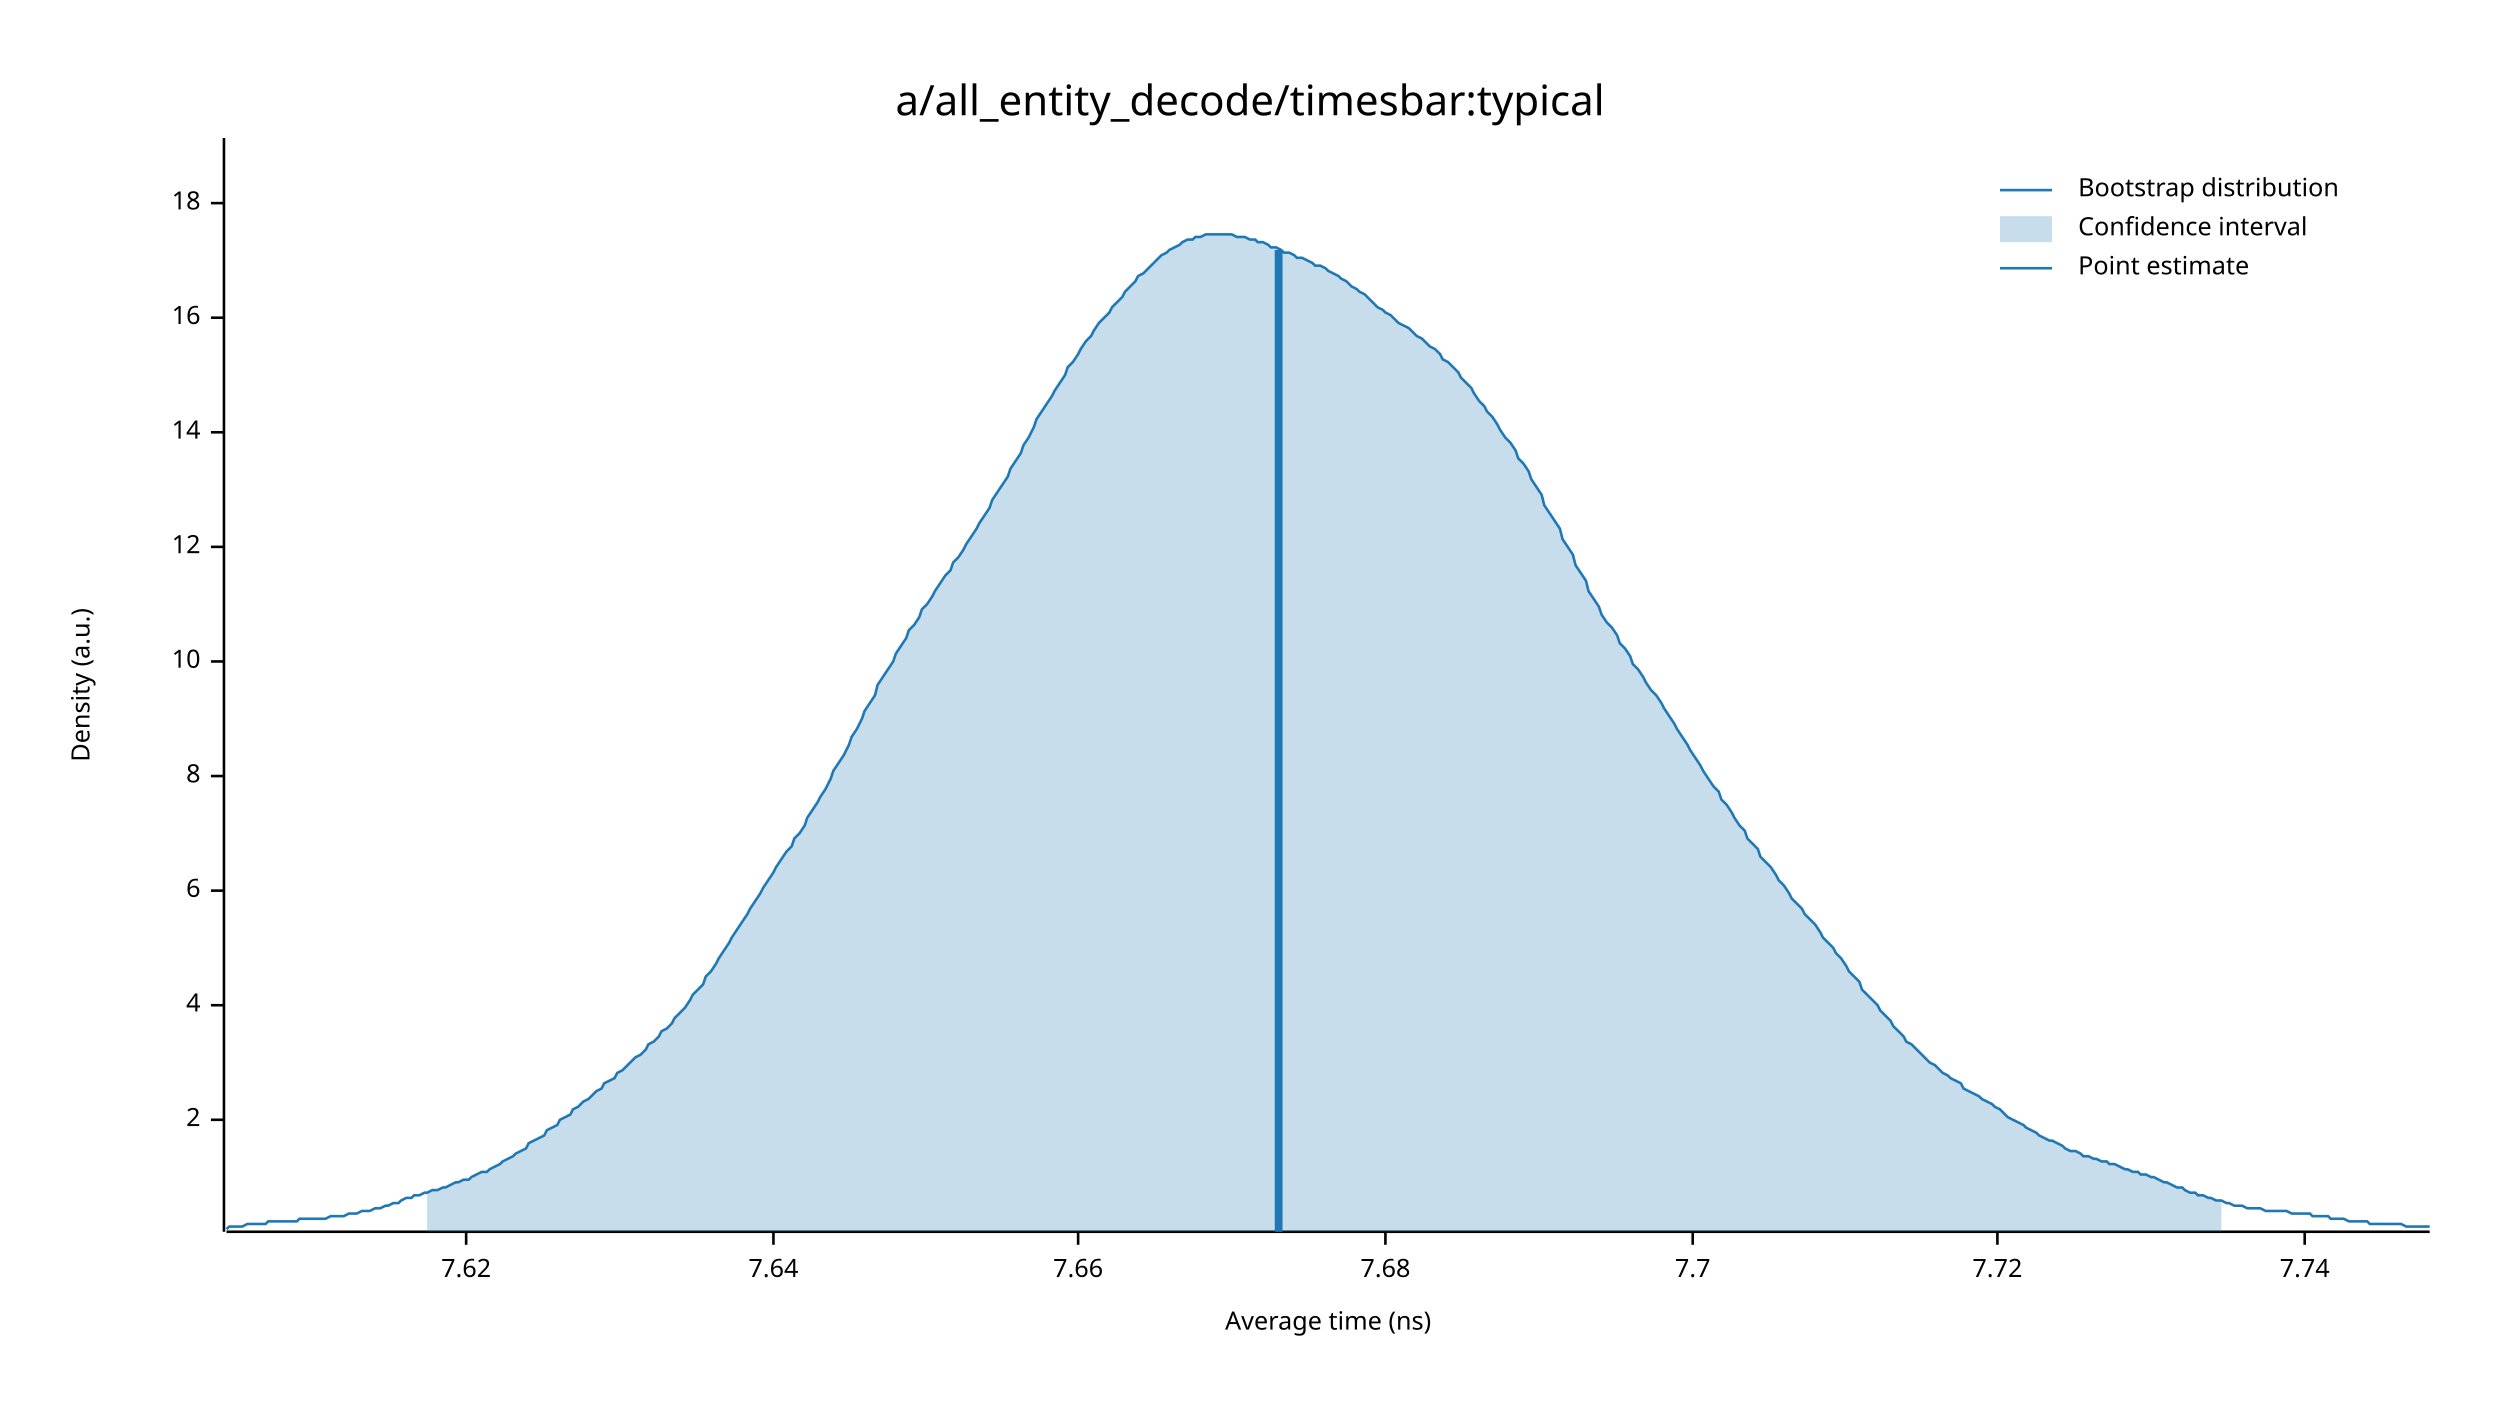
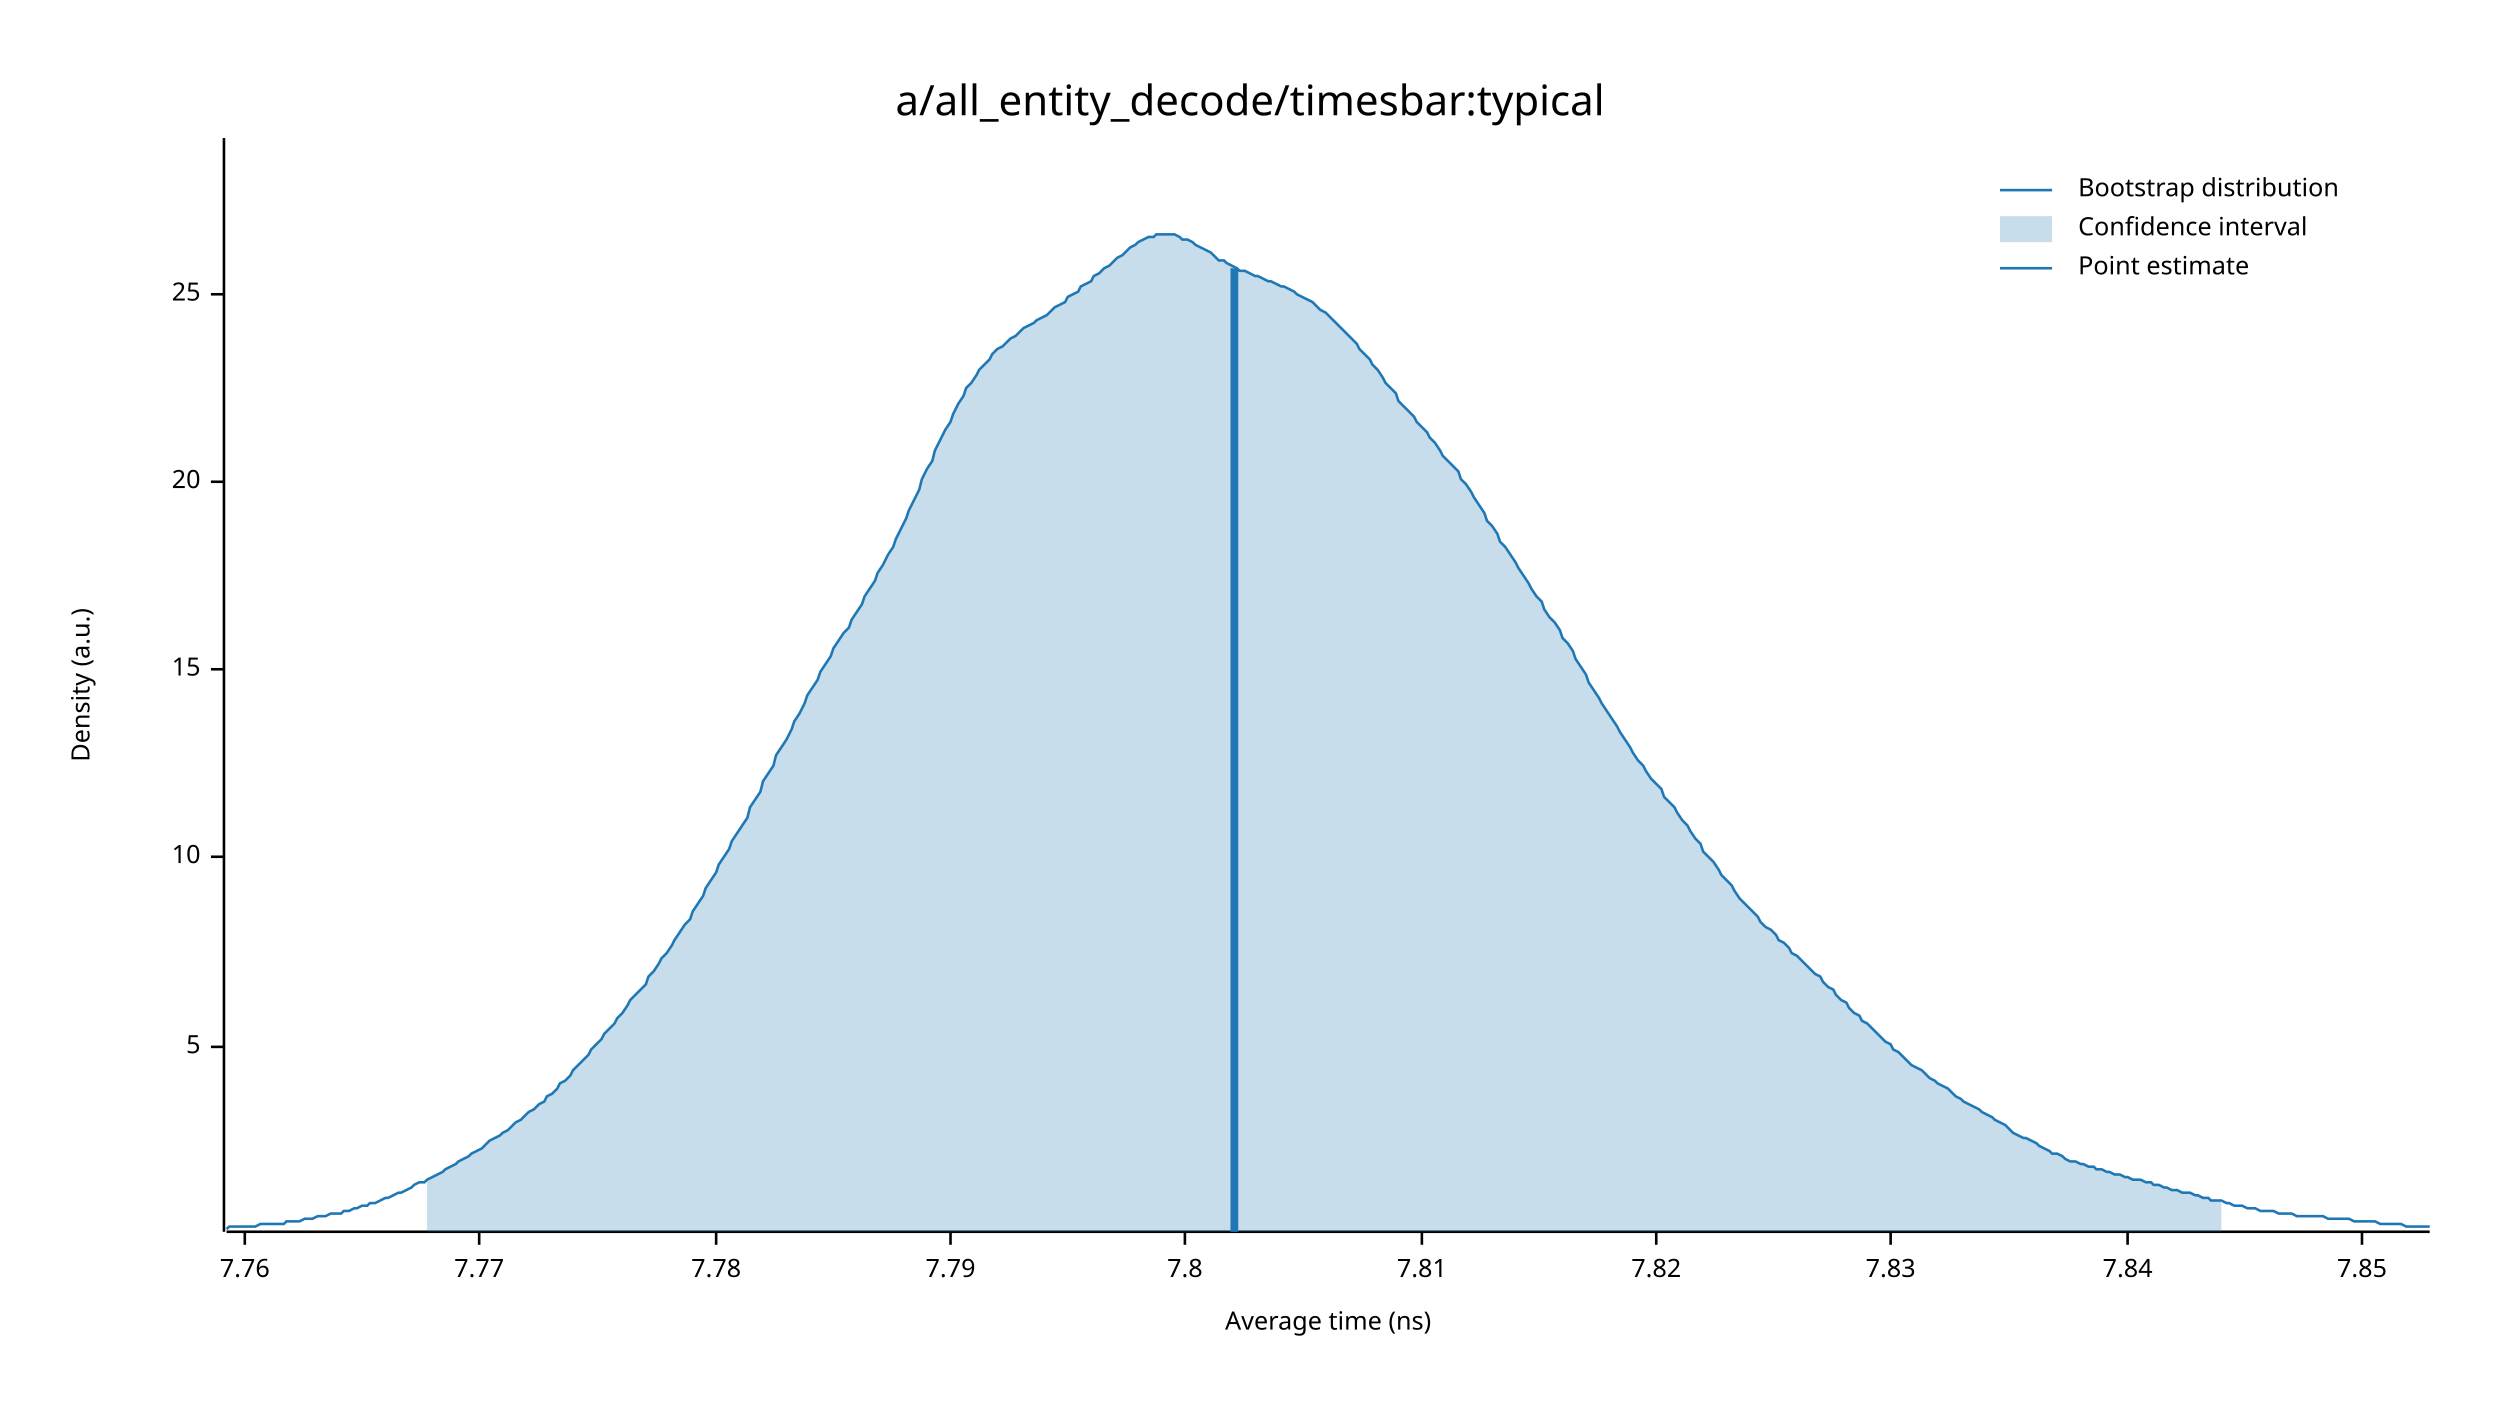
<svg xmlns="http://www.w3.org/2000/svg" width="960" height="540" viewBox="0 0 960 540">
  <text x="480" y="32" dy="0.76em" text-anchor="middle" font-family="sans-serif" font-size="16.129" opacity="1" fill="#000000">
a/all_entity_decode/timesbar:typical
</text>
  <text x="27" y="263" dy="0.76em" text-anchor="middle" font-family="sans-serif" font-size="9.677" opacity="1" fill="#000000" transform="rotate(270, 27, 263)">
Density (a.u.)
</text>
  <text x="510" y="513" dy="-0.5ex" text-anchor="middle" font-family="sans-serif" font-size="9.677" opacity="1" fill="#000000">
Average time (ns)
</text>
  <polyline fill="none" opacity="1" stroke="#000000" stroke-width="1" points="86,53 86,473 " />
-   <text x="77" y="430" dy="0.5ex" text-anchor="end" font-family="sans-serif" font-size="9.677" opacity="1" fill="#000000">
- 2
+   <text x="77" y="402" dy="0.5ex" text-anchor="end" font-family="sans-serif" font-size="9.677" opacity="1" fill="#000000">
+ 5
</text>
-   <polyline fill="none" opacity="1" stroke="#000000" stroke-width="1" points="81,430 86,430 " />
-   <text x="77" y="386" dy="0.5ex" text-anchor="end" font-family="sans-serif" font-size="9.677" opacity="1" fill="#000000">
- 4
- </text>
-   <polyline fill="none" opacity="1" stroke="#000000" stroke-width="1" points="81,386 86,386 " />
-   <text x="77" y="342" dy="0.5ex" text-anchor="end" font-family="sans-serif" font-size="9.677" opacity="1" fill="#000000">
- 6
- </text>
-   <polyline fill="none" opacity="1" stroke="#000000" stroke-width="1" points="81,342 86,342 " />
-   <text x="77" y="298" dy="0.5ex" text-anchor="end" font-family="sans-serif" font-size="9.677" opacity="1" fill="#000000">
- 8
- </text>
-   <polyline fill="none" opacity="1" stroke="#000000" stroke-width="1" points="81,298 86,298 " />
-   <text x="77" y="254" dy="0.5ex" text-anchor="end" font-family="sans-serif" font-size="9.677" opacity="1" fill="#000000">
+   <polyline fill="none" opacity="1" stroke="#000000" stroke-width="1" points="81,402 86,402 " />
+   <text x="77" y="329" dy="0.5ex" text-anchor="end" font-family="sans-serif" font-size="9.677" opacity="1" fill="#000000">
10
</text>
-   <polyline fill="none" opacity="1" stroke="#000000" stroke-width="1" points="81,254 86,254 " />
-   <text x="77" y="210" dy="0.5ex" text-anchor="end" font-family="sans-serif" font-size="9.677" opacity="1" fill="#000000">
- 12
+   <polyline fill="none" opacity="1" stroke="#000000" stroke-width="1" points="81,329 86,329 " />
+   <text x="77" y="257" dy="0.5ex" text-anchor="end" font-family="sans-serif" font-size="9.677" opacity="1" fill="#000000">
+ 15
</text>
-   <polyline fill="none" opacity="1" stroke="#000000" stroke-width="1" points="81,210 86,210 " />
-   <text x="77" y="166" dy="0.5ex" text-anchor="end" font-family="sans-serif" font-size="9.677" opacity="1" fill="#000000">
- 14
+   <polyline fill="none" opacity="1" stroke="#000000" stroke-width="1" points="81,257 86,257 " />
+   <text x="77" y="185" dy="0.5ex" text-anchor="end" font-family="sans-serif" font-size="9.677" opacity="1" fill="#000000">
+ 20
</text>
-   <polyline fill="none" opacity="1" stroke="#000000" stroke-width="1" points="81,166 86,166 " />
-   <text x="77" y="122" dy="0.5ex" text-anchor="end" font-family="sans-serif" font-size="9.677" opacity="1" fill="#000000">
- 16
+   <polyline fill="none" opacity="1" stroke="#000000" stroke-width="1" points="81,185 86,185 " />
+   <text x="77" y="113" dy="0.5ex" text-anchor="end" font-family="sans-serif" font-size="9.677" opacity="1" fill="#000000">
+ 25
</text>
-   <polyline fill="none" opacity="1" stroke="#000000" stroke-width="1" points="81,122 86,122 " />
-   <text x="77" y="78" dy="0.5ex" text-anchor="end" font-family="sans-serif" font-size="9.677" opacity="1" fill="#000000">
- 18
+   <polyline fill="none" opacity="1" stroke="#000000" stroke-width="1" points="81,113 86,113 " />
+   <polyline fill="none" opacity="1" stroke="#000000" stroke-width="1" points="87,473 933,473 " />
+   <text x="94" y="483" dy="0.76em" text-anchor="middle" font-family="sans-serif" font-size="9.677" opacity="1" fill="#000000">
+ 7.76
</text>
-   <polyline fill="none" opacity="1" stroke="#000000" stroke-width="1" points="81,78 86,78 " />
-   <polyline fill="none" opacity="1" stroke="#000000" stroke-width="1" points="87,473 933,473 " />
-   <text x="179" y="483" dy="0.76em" text-anchor="middle" font-family="sans-serif" font-size="9.677" opacity="1" fill="#000000">
- 7.62
+   <polyline fill="none" opacity="1" stroke="#000000" stroke-width="1" points="94,473 94,478 " />
+   <text x="184" y="483" dy="0.76em" text-anchor="middle" font-family="sans-serif" font-size="9.677" opacity="1" fill="#000000">
+ 7.77
</text>
-   <polyline fill="none" opacity="1" stroke="#000000" stroke-width="1" points="179,473 179,478 " />
-   <text x="297" y="483" dy="0.76em" text-anchor="middle" font-family="sans-serif" font-size="9.677" opacity="1" fill="#000000">
- 7.64
+   <polyline fill="none" opacity="1" stroke="#000000" stroke-width="1" points="184,473 184,478 " />
+   <text x="275" y="483" dy="0.76em" text-anchor="middle" font-family="sans-serif" font-size="9.677" opacity="1" fill="#000000">
+ 7.78
</text>
-   <polyline fill="none" opacity="1" stroke="#000000" stroke-width="1" points="297,473 297,478 " />
-   <text x="414" y="483" dy="0.76em" text-anchor="middle" font-family="sans-serif" font-size="9.677" opacity="1" fill="#000000">
- 7.66
+   <polyline fill="none" opacity="1" stroke="#000000" stroke-width="1" points="275,473 275,478 " />
+   <text x="365" y="483" dy="0.76em" text-anchor="middle" font-family="sans-serif" font-size="9.677" opacity="1" fill="#000000">
+ 7.79
</text>
-   <polyline fill="none" opacity="1" stroke="#000000" stroke-width="1" points="414,473 414,478 " />
-   <text x="532" y="483" dy="0.76em" text-anchor="middle" font-family="sans-serif" font-size="9.677" opacity="1" fill="#000000">
- 7.68
+   <polyline fill="none" opacity="1" stroke="#000000" stroke-width="1" points="365,473 365,478 " />
+   <text x="455" y="483" dy="0.76em" text-anchor="middle" font-family="sans-serif" font-size="9.677" opacity="1" fill="#000000">
+ 7.8
</text>
-   <polyline fill="none" opacity="1" stroke="#000000" stroke-width="1" points="532,473 532,478 " />
-   <text x="650" y="483" dy="0.76em" text-anchor="middle" font-family="sans-serif" font-size="9.677" opacity="1" fill="#000000">
- 7.7
+   <polyline fill="none" opacity="1" stroke="#000000" stroke-width="1" points="455,473 455,478 " />
+   <text x="546" y="483" dy="0.76em" text-anchor="middle" font-family="sans-serif" font-size="9.677" opacity="1" fill="#000000">
+ 7.81
</text>
-   <polyline fill="none" opacity="1" stroke="#000000" stroke-width="1" points="650,473 650,478 " />
-   <text x="767" y="483" dy="0.76em" text-anchor="middle" font-family="sans-serif" font-size="9.677" opacity="1" fill="#000000">
- 7.72
+   <polyline fill="none" opacity="1" stroke="#000000" stroke-width="1" points="546,473 546,478 " />
+   <text x="636" y="483" dy="0.76em" text-anchor="middle" font-family="sans-serif" font-size="9.677" opacity="1" fill="#000000">
+ 7.82
</text>
-   <polyline fill="none" opacity="1" stroke="#000000" stroke-width="1" points="767,473 767,478 " />
-   <text x="885" y="483" dy="0.76em" text-anchor="middle" font-family="sans-serif" font-size="9.677" opacity="1" fill="#000000">
- 7.74
+   <polyline fill="none" opacity="1" stroke="#000000" stroke-width="1" points="636,473 636,478 " />
+   <text x="726" y="483" dy="0.76em" text-anchor="middle" font-family="sans-serif" font-size="9.677" opacity="1" fill="#000000">
+ 7.83
</text>
-   <polyline fill="none" opacity="1" stroke="#000000" stroke-width="1" points="885,473 885,478 " />
-   <polyline fill="none" opacity="1" stroke="#1F78B4" stroke-width="1" points="87,472 88,471 90,471 92,471 93,471 95,470 97,470 98,470 100,470 102,470 103,469 105,469 107,469 109,469 110,469 112,469 114,469 115,468 117,468 119,468 120,468 122,468 124,468 125,468 127,467 129,467 131,467 132,467 134,466 136,466 137,466 139,465 141,465 142,465 144,464 146,464 148,463 149,463 151,462 153,462 154,461 156,460 158,460 159,459 161,459 163,458 164,458 166,457 168,457 170,456 171,456 173,455 175,454 176,454 178,453 180,453 181,452 183,451 185,450 187,450 188,449 190,448 192,447 193,446 195,445 197,444 198,443 200,442 202,441 203,439 205,438 207,437 209,436 210,434 212,433 214,432 215,430 217,429 219,428 220,426 222,425 224,423 226,422 227,421 229,419 231,418 232,416 234,415 236,414 237,412 239,411 241,409 242,408 244,406 246,405 248,403 249,401 251,400 253,398 254,396 256,395 258,393 259,391 261,389 263,387 265,384 266,382 268,380 270,378 271,375 273,373 275,370 276,368 278,365 280,362 281,360 283,357 285,354 287,351 288,349 290,346 292,343 293,341 295,338 297,335 298,333 300,330 302,327 304,325 305,322 307,320 309,317 310,314 312,311 314,308 315,306 317,303 319,299 320,296 322,293 324,290 326,286 327,283 329,280 331,276 332,273 334,270 336,267 337,263 339,260 341,257 343,254 344,251 346,248 348,245 349,242 351,240 353,237 354,234 356,232 358,229 359,227 361,224 363,221 365,219 366,216 368,214 370,211 371,209 373,206 375,203 376,201 378,198 380,195 381,192 383,189 385,186 387,183 388,180 390,177 392,174 393,171 395,168 397,164 398,161 400,158 402,155 404,152 405,150 407,147 409,144 410,141 412,139 414,136 415,134 417,131 419,129 420,127 422,124 424,122 426,120 427,118 429,116 431,114 432,112 434,110 436,108 437,106 439,105 441,103 443,101 444,100 446,98 448,97 449,96 451,95 453,94 454,93 456,92 458,92 459,91 461,91 463,90 465,90 466,90 468,90 470,90 471,90 473,90 475,91 476,91 478,91 480,92 482,92 483,93 485,93 487,94 488,95 490,95 492,96 493,97 495,97 497,98 498,99 500,99 502,100 504,101 505,102 507,102 509,103 510,104 512,105 514,106 515,107 517,108 519,110 521,111 522,112 524,113 526,115 527,116 529,118 531,119 532,120 534,121 536,123 537,124 539,125 541,126 543,128 544,129 546,130 548,132 549,133 551,134 553,136 554,138 556,139 558,141 560,143 561,145 563,147 565,149 566,151 568,154 570,156 571,158 573,160 575,163 576,165 578,168 580,170 582,173 583,176 585,178 587,181 588,184 590,187 592,190 593,194 595,197 597,200 599,203 600,207 602,210 604,213 605,217 607,220 609,223 610,227 612,230 614,233 615,236 617,239 619,241 621,244 622,247 624,249 626,252 627,255 629,257 631,260 632,262 634,265 636,267 638,270 639,272 641,275 643,278 644,280 646,283 648,286 649,288 651,291 653,294 654,296 656,299 658,302 660,304 661,307 663,309 665,312 666,314 668,317 670,319 671,322 673,324 675,326 676,329 678,331 680,333 682,336 683,338 685,340 687,343 688,345 690,347 692,349 693,351 695,353 697,355 699,358 700,360 702,362 704,364 705,366 707,368 709,371 710,373 712,375 714,377 715,380 717,382 719,384 721,386 722,388 724,390 726,392 727,394 729,396 731,398 732,400 734,401 736,403 738,405 739,406 741,408 743,409 744,410 746,412 748,413 749,414 751,415 753,416 754,418 756,419 758,420 760,421 761,422 763,423 765,424 766,425 768,426 770,428 771,429 773,430 775,431 777,432 778,433 780,434 782,435 783,436 785,437 787,438 788,438 790,439 792,440 793,441 795,442 797,442 799,443 800,444 802,444 804,445 805,445 807,446 809,446 810,447 812,447 814,448 816,449 817,449 819,450 821,450 822,451 824,451 826,452 827,452 829,453 831,454 832,454 834,455 836,456 838,456 839,457 841,458 843,458 844,459 846,459 848,460 849,460 851,461 853,461 855,462 856,462 858,463 860,463 861,463 863,464 865,464 866,464 868,464 870,465 871,465 873,465 875,465 877,465 878,465 880,466 882,466 883,466 885,466 887,466 888,467 890,467 892,467 894,467 895,468 897,468 899,468 900,468 902,469 904,469 905,469 907,469 909,469 910,470 912,470 914,470 916,470 917,470 919,470 921,470 922,470 924,471 926,471 927,471 929,471 931,471 933,471 " />
-   <polygon opacity="0.25" fill="#1F78B4" points="164,458 166,457 168,457 170,456 171,456 173,455 175,454 176,454 178,453 180,453 181,452 183,451 185,450 187,450 188,449 190,448 192,447 193,446 195,445 197,444 198,443 200,442 202,441 203,439 205,438 207,437 209,436 210,434 212,433 214,432 215,430 217,429 219,428 220,426 222,425 224,423 226,422 227,421 229,419 231,418 232,416 234,415 236,414 237,412 239,411 241,409 242,408 244,406 246,405 248,403 249,401 251,400 253,398 254,396 256,395 258,393 259,391 261,389 263,387 265,384 266,382 268,380 270,378 271,375 273,373 275,370 276,368 278,365 280,362 281,360 283,357 285,354 287,351 288,349 290,346 292,343 293,341 295,338 297,335 298,333 300,330 302,327 304,325 305,322 307,320 309,317 310,314 312,311 314,308 315,306 317,303 319,299 320,296 322,293 324,290 326,286 327,283 329,280 331,276 332,273 334,270 336,267 337,263 339,260 341,257 343,254 344,251 346,248 348,245 349,242 351,240 353,237 354,234 356,232 358,229 359,227 361,224 363,221 365,219 366,216 368,214 370,211 371,209 373,206 375,203 376,201 378,198 380,195 381,192 383,189 385,186 387,183 388,180 390,177 392,174 393,171 395,168 397,164 398,161 400,158 402,155 404,152 405,150 407,147 409,144 410,141 412,139 414,136 415,134 417,131 419,129 420,127 422,124 424,122 426,120 427,118 429,116 431,114 432,112 434,110 436,108 437,106 439,105 441,103 443,101 444,100 446,98 448,97 449,96 451,95 453,94 454,93 456,92 458,92 459,91 461,91 463,90 465,90 466,90 468,90 470,90 471,90 473,90 475,91 476,91 478,91 480,92 482,92 483,93 485,93 487,94 488,95 490,95 492,96 493,97 495,97 497,98 498,99 500,99 502,100 504,101 505,102 507,102 509,103 510,104 512,105 514,106 515,107 517,108 519,110 521,111 522,112 524,113 526,115 527,116 529,118 531,119 532,120 534,121 536,123 537,124 539,125 541,126 543,128 544,129 546,130 548,132 549,133 551,134 553,136 554,138 556,139 558,141 560,143 561,145 563,147 565,149 566,151 568,154 570,156 571,158 573,160 575,163 576,165 578,168 580,170 582,173 583,176 585,178 587,181 588,184 590,187 592,190 593,194 595,197 597,200 599,203 600,207 602,210 604,213 605,217 607,220 609,223 610,227 612,230 614,233 615,236 617,239 619,241 621,244 622,247 624,249 626,252 627,255 629,257 631,260 632,262 634,265 636,267 638,270 639,272 641,275 643,278 644,280 646,283 648,286 649,288 651,291 653,294 654,296 656,299 658,302 660,304 661,307 663,309 665,312 666,314 668,317 670,319 671,322 673,324 675,326 676,329 678,331 680,333 682,336 683,338 685,340 687,343 688,345 690,347 692,349 693,351 695,353 697,355 699,358 700,360 702,362 704,364 705,366 707,368 709,371 710,373 712,375 714,377 715,380 717,382 719,384 721,386 722,388 724,390 726,392 727,394 729,396 731,398 732,400 734,401 736,403 738,405 739,406 741,408 743,409 744,410 746,412 748,413 749,414 751,415 753,416 754,418 756,419 758,420 760,421 761,422 763,423 765,424 766,425 768,426 770,428 771,429 773,430 775,431 777,432 778,433 780,434 782,435 783,436 785,437 787,438 788,438 790,439 792,440 793,441 795,442 797,442 799,443 800,444 802,444 804,445 805,445 807,446 809,446 810,447 812,447 814,448 816,449 817,449 819,450 821,450 822,451 824,451 826,452 827,452 829,453 831,454 832,454 834,455 836,456 838,456 839,457 841,458 843,458 844,459 846,459 848,460 849,460 851,461 853,461 853,473 164,473 " />
-   <polyline fill="none" opacity="1" stroke="#1F78B4" stroke-width="3" points="491,473 491,96 " />
+   <polyline fill="none" opacity="1" stroke="#000000" stroke-width="1" points="726,473 726,478 " />
+   <text x="817" y="483" dy="0.76em" text-anchor="middle" font-family="sans-serif" font-size="9.677" opacity="1" fill="#000000">
+ 7.84
+ </text>
+   <polyline fill="none" opacity="1" stroke="#000000" stroke-width="1" points="817,473 817,478 " />
+   <text x="907" y="483" dy="0.76em" text-anchor="middle" font-family="sans-serif" font-size="9.677" opacity="1" fill="#000000">
+ 7.85
+ </text>
+   <polyline fill="none" opacity="1" stroke="#000000" stroke-width="1" points="907,473 907,478 " />
+   <polyline fill="none" opacity="1" stroke="#1F78B4" stroke-width="1" points="87,472 88,471 90,471 92,471 93,471 95,471 97,471 98,471 100,470 102,470 103,470 105,470 107,470 109,470 110,469 112,469 114,469 115,469 117,468 119,468 120,468 122,467 124,467 125,467 127,466 129,466 131,466 132,465 134,465 136,464 137,464 139,463 141,463 142,462 144,462 146,461 148,460 149,460 151,459 153,458 154,458 156,457 158,456 159,455 161,454 163,454 164,453 166,452 168,451 170,450 171,449 173,448 175,447 176,446 178,445 180,444 181,443 183,442 185,441 187,439 188,438 190,437 192,436 193,435 195,434 197,432 198,431 200,430 202,428 203,427 205,426 207,424 209,423 210,421 212,420 214,418 215,416 217,415 219,413 220,411 222,409 224,407 226,405 227,403 229,401 231,399 232,397 234,395 236,393 237,391 239,389 241,386 242,384 244,382 246,380 248,378 249,375 251,373 253,370 254,368 256,366 258,363 259,361 261,358 263,355 265,353 266,350 268,347 270,344 271,341 273,338 275,335 276,332 278,329 280,326 281,323 283,320 285,317 287,314 288,310 290,307 292,304 293,300 295,297 297,294 298,290 300,287 302,284 304,280 305,277 307,274 309,270 310,267 312,264 314,261 315,258 317,255 319,252 320,249 322,246 324,243 326,241 327,238 329,235 331,232 332,229 334,226 336,223 337,220 339,217 341,213 343,210 344,207 346,203 348,199 349,196 351,192 353,188 354,184 356,180 358,177 359,173 361,169 363,165 365,162 366,159 368,155 370,152 371,149 373,147 375,144 376,142 378,140 380,138 381,136 383,134 385,133 387,131 388,130 390,129 392,127 393,126 395,125 397,124 398,123 400,122 402,121 404,119 405,118 407,117 409,116 410,114 412,113 414,112 415,110 417,109 419,108 420,106 422,105 424,103 426,102 427,101 429,99 431,98 432,97 434,95 436,94 437,93 439,92 441,91 443,91 444,90 446,90 448,90 449,90 451,90 453,91 454,92 456,92 458,93 459,94 461,95 463,96 465,97 466,98 468,100 470,100 471,101 473,102 475,103 476,104 478,104 480,105 482,106 483,106 485,107 487,108 488,108 490,109 492,110 493,110 495,111 497,112 498,113 500,114 502,115 504,116 505,117 507,119 509,120 510,121 512,123 514,125 515,126 517,128 519,130 521,132 522,134 524,136 526,138 527,140 529,142 531,145 532,147 534,149 536,151 537,154 539,156 541,158 543,160 544,162 546,164 548,166 549,168 551,170 553,173 554,175 556,177 558,179 560,181 561,184 563,186 565,189 566,191 568,194 570,197 571,200 573,202 575,205 576,208 578,210 580,213 582,216 583,218 585,221 587,224 588,226 590,229 592,231 593,234 595,237 597,239 599,242 600,245 602,247 604,250 605,253 607,256 609,259 610,262 612,265 614,268 615,270 617,273 619,276 621,279 622,281 624,284 626,287 627,289 629,292 631,294 632,296 634,299 636,301 638,303 639,306 641,308 643,310 644,312 646,315 648,317 649,319 651,322 653,324 654,327 656,329 658,331 660,334 661,336 663,338 665,340 666,342 668,345 670,347 671,348 673,350 675,352 676,354 678,356 680,357 682,359 683,361 685,362 687,364 688,366 690,367 692,369 693,370 695,372 697,374 699,375 700,377 702,379 704,380 705,382 707,384 709,385 710,387 712,389 714,390 715,392 717,393 719,395 721,397 722,398 724,400 726,401 727,403 729,404 731,406 732,407 734,409 736,410 738,411 739,412 741,414 743,415 744,416 746,417 748,418 749,419 751,421 753,422 754,423 756,424 758,425 760,426 761,427 763,428 765,429 766,430 768,431 770,432 771,433 773,435 775,436 777,437 778,437 780,438 782,439 783,440 785,441 787,442 788,443 790,443 792,444 793,445 795,446 797,446 799,447 800,447 802,448 804,448 805,449 807,449 809,450 810,450 812,451 814,451 816,452 817,452 819,453 821,453 822,453 824,454 826,454 827,455 829,455 831,456 832,456 834,457 836,457 838,458 839,458 841,458 843,459 844,459 846,460 848,460 849,461 851,461 853,461 855,462 856,462 858,463 860,463 861,463 863,464 865,464 866,464 868,465 870,465 871,465 873,465 875,466 877,466 878,466 880,466 882,467 883,467 885,467 887,467 888,467 890,467 892,467 894,468 895,468 897,468 899,468 900,468 902,468 904,469 905,469 907,469 909,469 910,469 912,469 914,470 916,470 917,470 919,470 921,470 922,470 924,471 926,471 927,471 929,471 931,471 933,471 " />
+   <polygon opacity="0.25" fill="#1F78B4" points="164,453 166,452 168,451 170,450 171,449 173,448 175,447 176,446 178,445 180,444 181,443 183,442 185,441 187,439 188,438 190,437 192,436 193,435 195,434 197,432 198,431 200,430 202,428 203,427 205,426 207,424 209,423 210,421 212,420 214,418 215,416 217,415 219,413 220,411 222,409 224,407 226,405 227,403 229,401 231,399 232,397 234,395 236,393 237,391 239,389 241,386 242,384 244,382 246,380 248,378 249,375 251,373 253,370 254,368 256,366 258,363 259,361 261,358 263,355 265,353 266,350 268,347 270,344 271,341 273,338 275,335 276,332 278,329 280,326 281,323 283,320 285,317 287,314 288,310 290,307 292,304 293,300 295,297 297,294 298,290 300,287 302,284 304,280 305,277 307,274 309,270 310,267 312,264 314,261 315,258 317,255 319,252 320,249 322,246 324,243 326,241 327,238 329,235 331,232 332,229 334,226 336,223 337,220 339,217 341,213 343,210 344,207 346,203 348,199 349,196 351,192 353,188 354,184 356,180 358,177 359,173 361,169 363,165 365,162 366,159 368,155 370,152 371,149 373,147 375,144 376,142 378,140 380,138 381,136 383,134 385,133 387,131 388,130 390,129 392,127 393,126 395,125 397,124 398,123 400,122 402,121 404,119 405,118 407,117 409,116 410,114 412,113 414,112 415,110 417,109 419,108 420,106 422,105 424,103 426,102 427,101 429,99 431,98 432,97 434,95 436,94 437,93 439,92 441,91 443,91 444,90 446,90 448,90 449,90 451,90 453,91 454,92 456,92 458,93 459,94 461,95 463,96 465,97 466,98 468,100 470,100 471,101 473,102 475,103 476,104 478,104 480,105 482,106 483,106 485,107 487,108 488,108 490,109 492,110 493,110 495,111 497,112 498,113 500,114 502,115 504,116 505,117 507,119 509,120 510,121 512,123 514,125 515,126 517,128 519,130 521,132 522,134 524,136 526,138 527,140 529,142 531,145 532,147 534,149 536,151 537,154 539,156 541,158 543,160 544,162 546,164 548,166 549,168 551,170 553,173 554,175 556,177 558,179 560,181 561,184 563,186 565,189 566,191 568,194 570,197 571,200 573,202 575,205 576,208 578,210 580,213 582,216 583,218 585,221 587,224 588,226 590,229 592,231 593,234 595,237 597,239 599,242 600,245 602,247 604,250 605,253 607,256 609,259 610,262 612,265 614,268 615,270 617,273 619,276 621,279 622,281 624,284 626,287 627,289 629,292 631,294 632,296 634,299 636,301 638,303 639,306 641,308 643,310 644,312 646,315 648,317 649,319 651,322 653,324 654,327 656,329 658,331 660,334 661,336 663,338 665,340 666,342 668,345 670,347 671,348 673,350 675,352 676,354 678,356 680,357 682,359 683,361 685,362 687,364 688,366 690,367 692,369 693,370 695,372 697,374 699,375 700,377 702,379 704,380 705,382 707,384 709,385 710,387 712,389 714,390 715,392 717,393 719,395 721,397 722,398 724,400 726,401 727,403 729,404 731,406 732,407 734,409 736,410 738,411 739,412 741,414 743,415 744,416 746,417 748,418 749,419 751,421 753,422 754,423 756,424 758,425 760,426 761,427 763,428 765,429 766,430 768,431 770,432 771,433 773,435 775,436 777,437 778,437 780,438 782,439 783,440 785,441 787,442 788,443 790,443 792,444 793,445 795,446 797,446 799,447 800,447 802,448 804,448 805,449 807,449 809,450 810,450 812,451 814,451 816,452 817,452 819,453 821,453 822,453 824,454 826,454 827,455 829,455 831,456 832,456 834,457 836,457 838,458 839,458 841,458 843,459 844,459 846,460 848,460 849,461 851,461 853,461 853,473 164,473 " />
+   <polyline fill="none" opacity="1" stroke="#1F78B4" stroke-width="3" points="474,473 474,103 " />
  <text x="798" y="68" dy="0.76em" text-anchor="start" font-family="sans-serif" font-size="9.677" opacity="1" fill="#000000">
Bootstrap distribution
</text>
  <text x="798" y="83" dy="0.76em" text-anchor="start" font-family="sans-serif" font-size="9.677" opacity="1" fill="#000000">
Confidence interval
</text>
  <text x="798" y="98" dy="0.76em" text-anchor="start" font-family="sans-serif" font-size="9.677" opacity="1" fill="#000000">
Point estimate
</text>
  <polyline fill="none" opacity="1" stroke="#1F78B4" stroke-width="1" points="768,73 788,73 " />
  <rect x="768" y="83" width="20" height="10" opacity="0.25" fill="#1F78B4" stroke="none" />
  <polyline fill="none" opacity="1" stroke="#1F78B4" stroke-width="1" points="768,103 788,103 " />
</svg>
